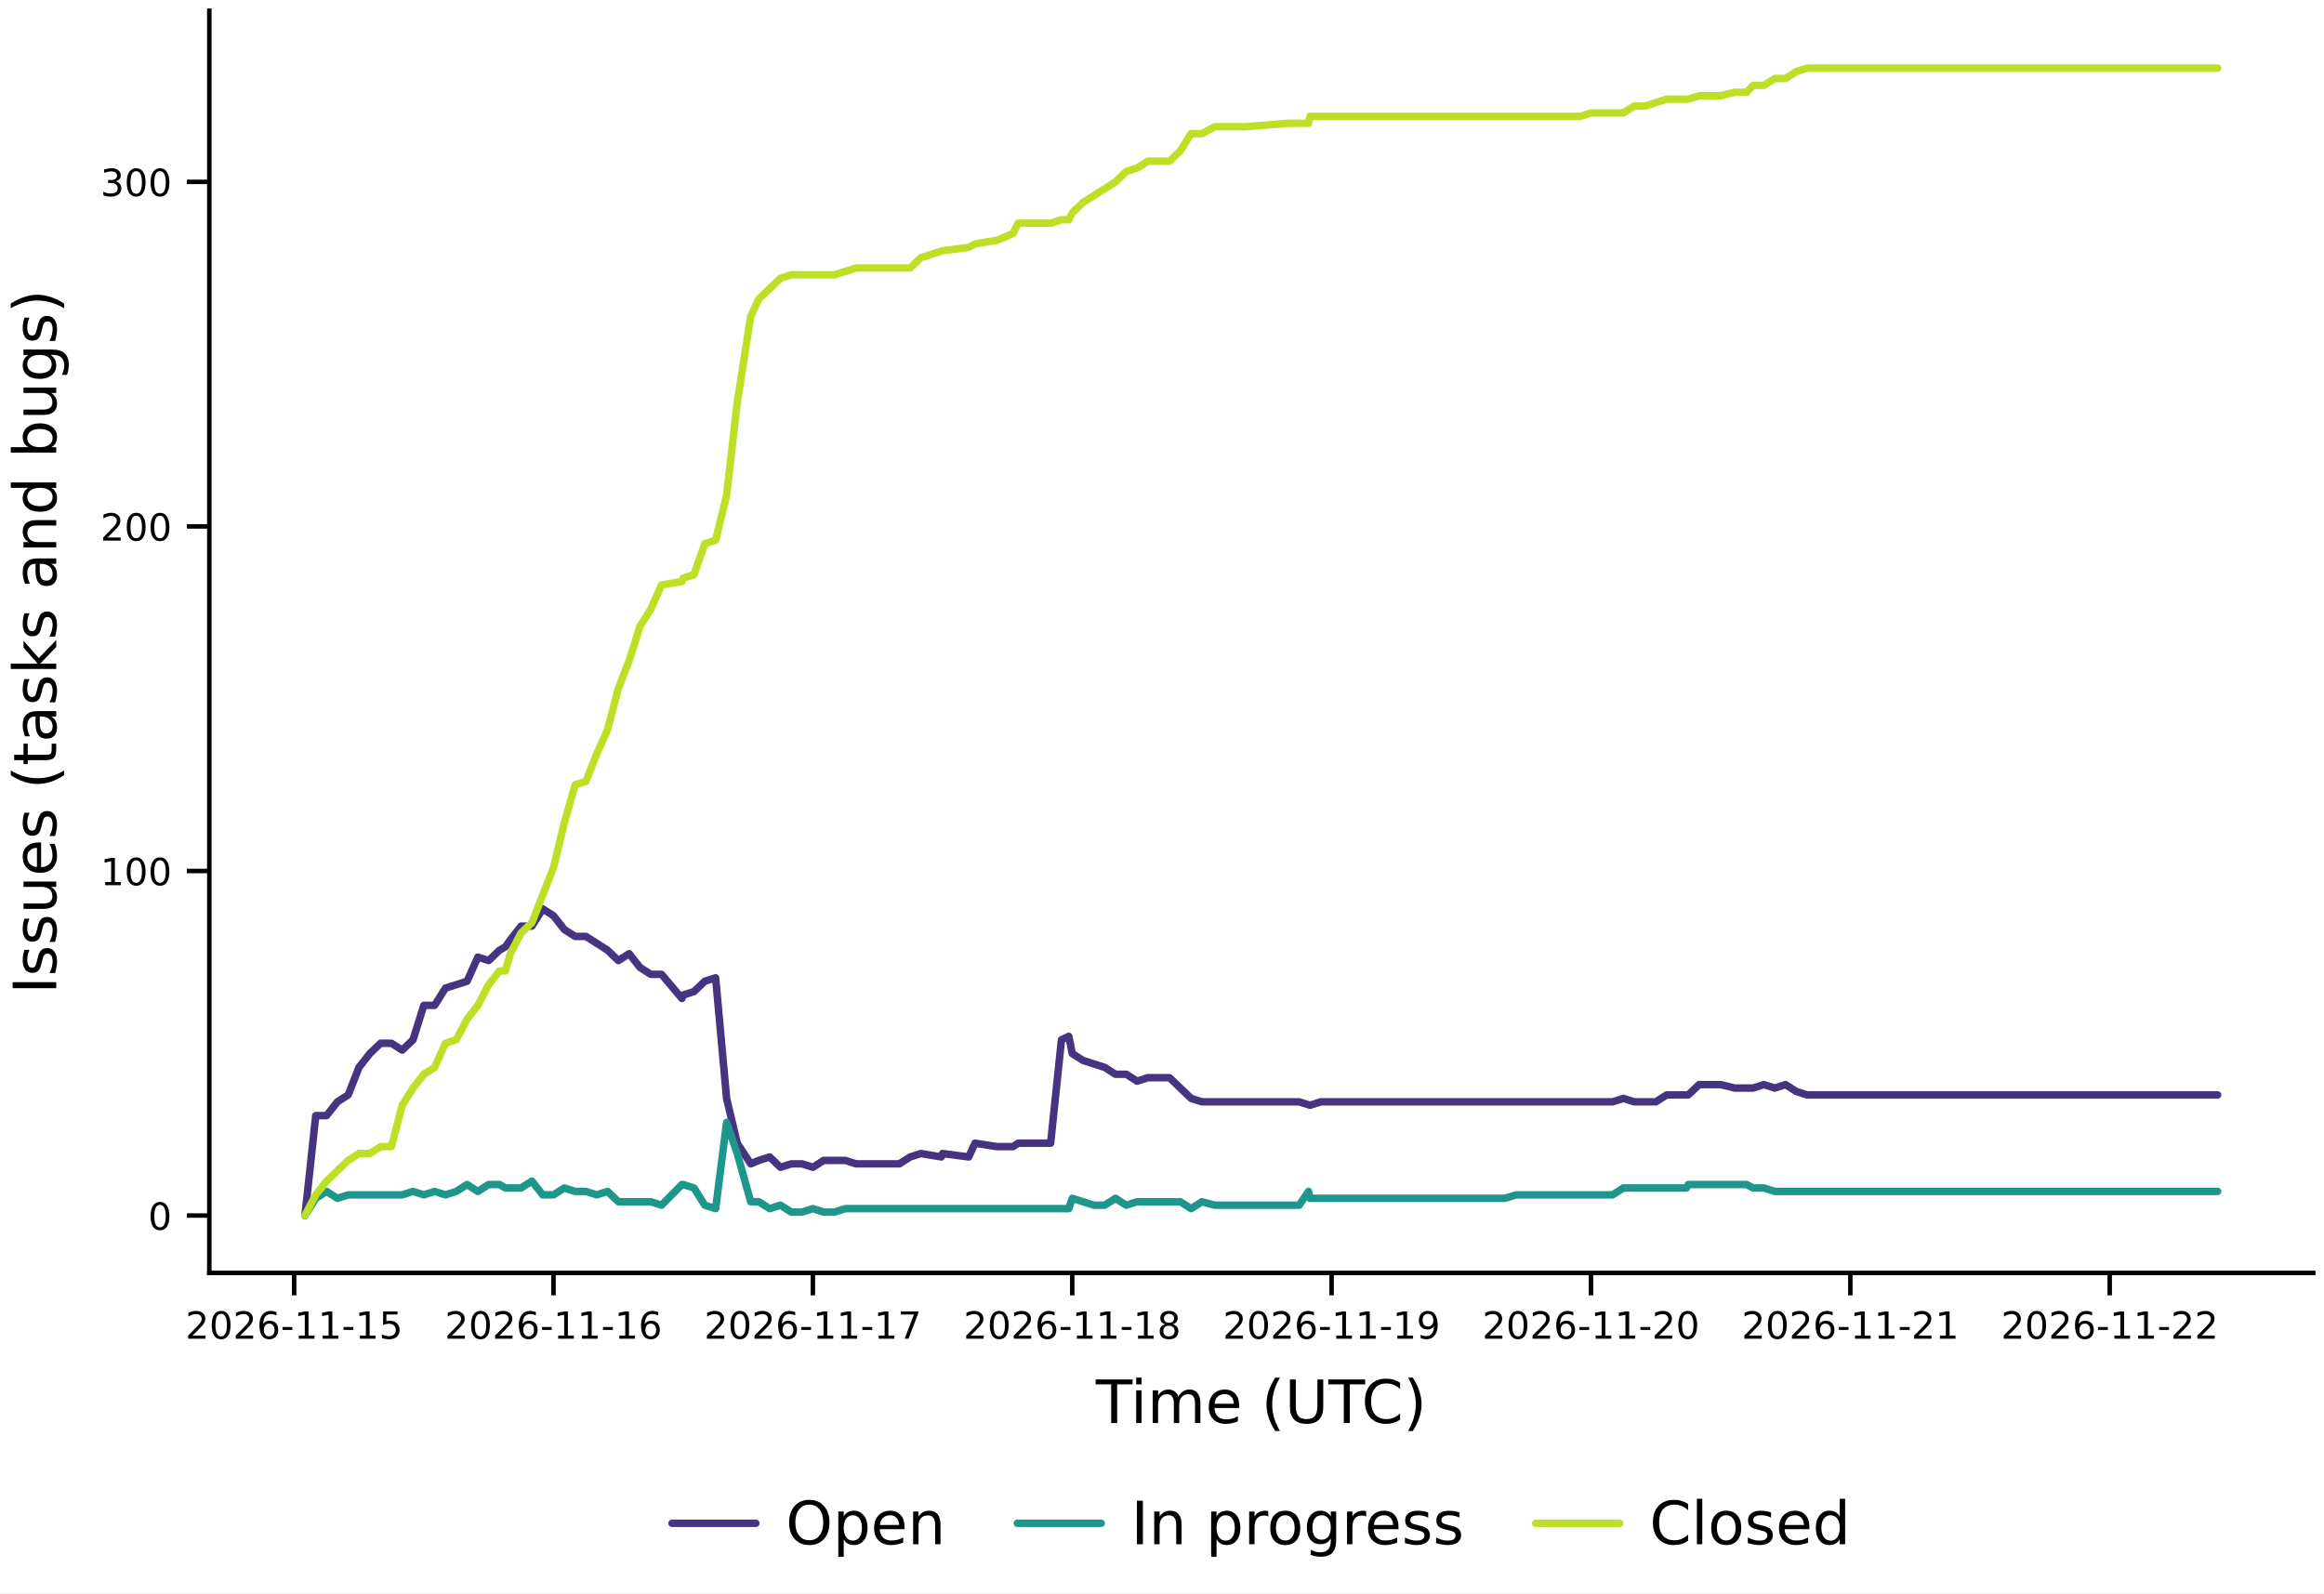
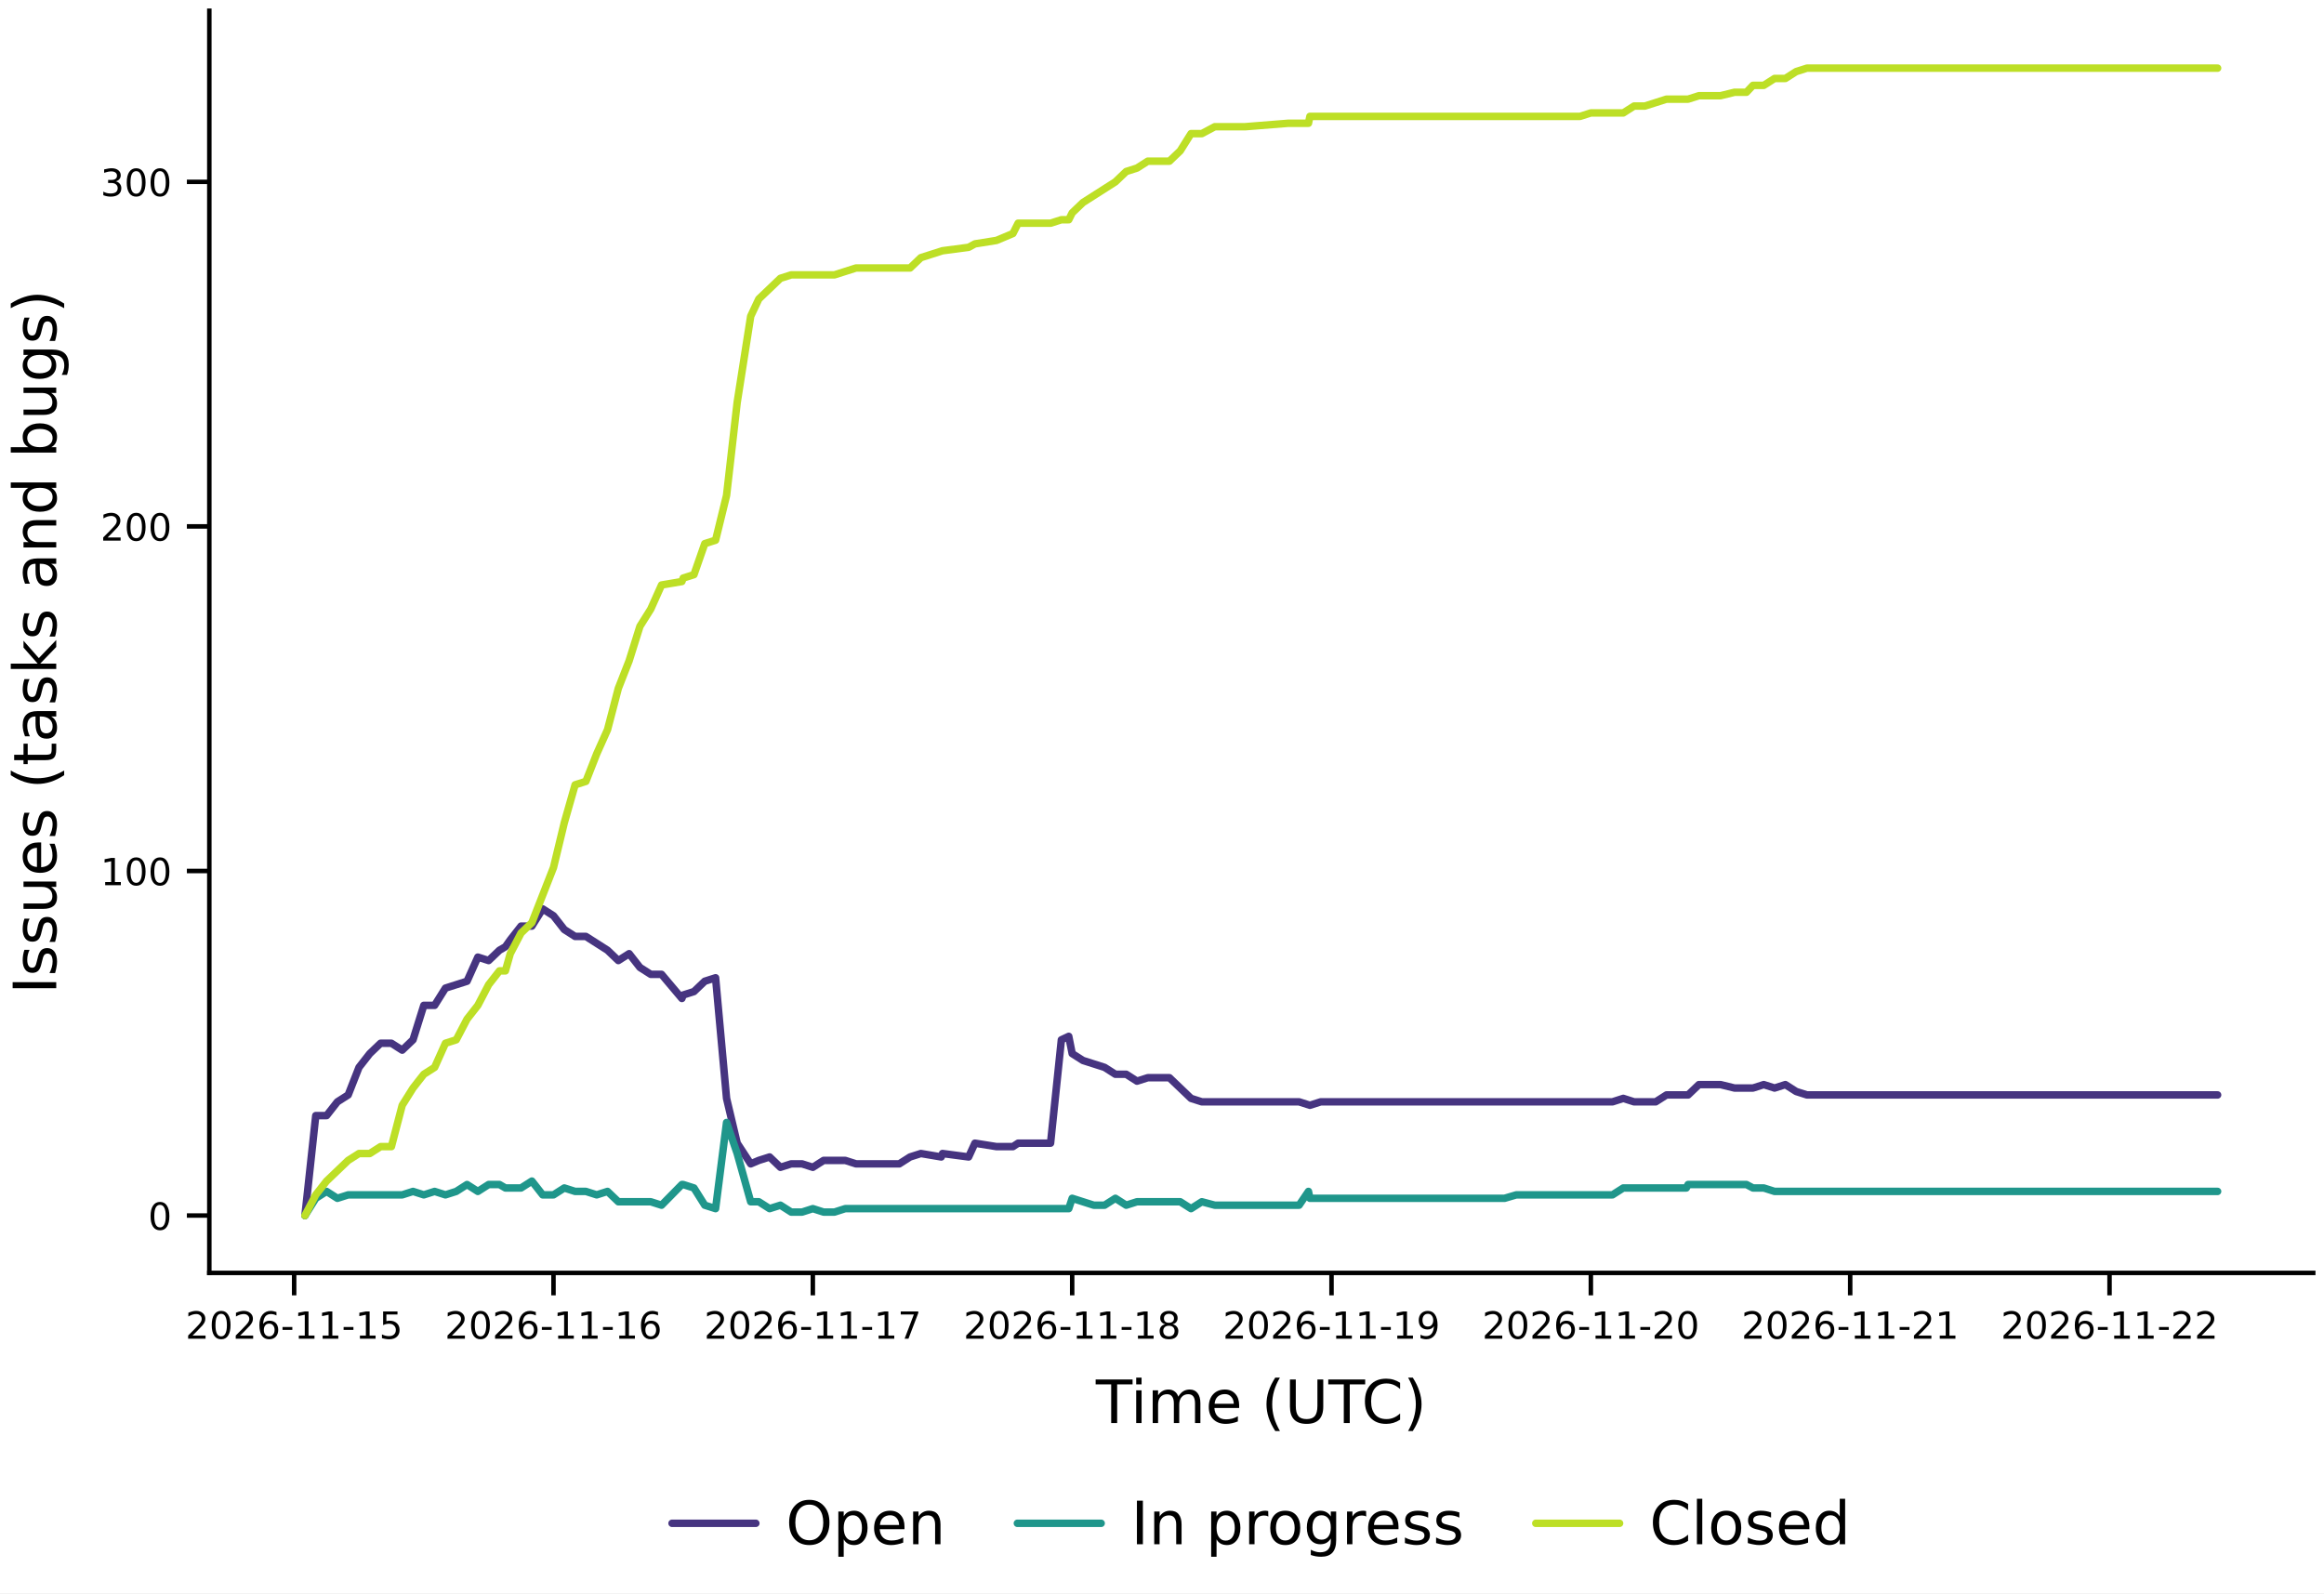
<svg xmlns="http://www.w3.org/2000/svg" xmlns:xlink="http://www.w3.org/1999/xlink" width="310.696pt" height="213.046pt" viewBox="0 0 310.696 213.046" version="1.1">
  <defs>
    <style type="text/css">*{stroke-linejoin: round; stroke-linecap: butt}</style>
  </defs>
  <g id="figure_1">
    <g id="patch_1">
      <path d="M -0 213.046  L 310.696 213.046  L 310.696 0  L -0 0  z " style="fill: #ffffff" />
    </g>
    <g id="axes_1">
      <g id="patch_2">
        <path d="M 27.984 170.203  L 309.256 170.203  L 309.256 1.44  L 27.984 1.44  z " style="fill: #ffffff" />
      </g>
      <g id="matplotlib.axis_1">
        <g id="xtick_1">
          <g id="line2d_1">
            <defs>
-               <path id="mf195c1a4f2" d="M 0 0  L 0 3  " style="stroke: #000000; stroke-width: 0.6" />
+               <path id="m5b05366d9b" d="M 0 0  L 0 3  " style="stroke: #000000; stroke-width: 0.6" />
            </defs>
            <g>
-               <use xlink:href="#mf195c1a4f2" x="39.325" y="170.203" style="stroke: #000000; stroke-width: 0.6" />
+               <use xlink:href="#m5b05366d9b" x="39.325" y="170.203" style="stroke: #000000; stroke-width: 0.6" />
            </g>
          </g>
          <g id="text_1">
-             <text style="font-size: 5px; font-family: 'DejaVu Sans', sans-serif; text-anchor: middle" x="39.325" y="179.002" transform="rotate(-0 39.32466 179.0017)">2026-11-15</text>
+             <text style="font-size: 5px; font-family: 'DejaVu Sans', sans-serif; text-anchor: middle" x="39.325" y="179.002" transform="rotate(-0 39.3248 179.0017)">2026-11-15</text>
          </g>
        </g>
        <g id="xtick_2">
          <g id="line2d_2">
            <g>
-               <use xlink:href="#mf195c1a4f2" x="73.999" y="170.203" style="stroke: #000000; stroke-width: 0.6" />
+               <use xlink:href="#m5b05366d9b" x="73.996" y="170.203" style="stroke: #000000; stroke-width: 0.6" />
            </g>
          </g>
          <g id="text_2">
-             <text style="font-size: 5px; font-family: 'DejaVu Sans', sans-serif; text-anchor: middle" x="73.999" y="179.002" transform="rotate(-0 73.99929 179.0017)">2026-11-16</text>
+             <text style="font-size: 5px; font-family: 'DejaVu Sans', sans-serif; text-anchor: middle" x="73.996" y="179.002" transform="rotate(-0 73.99617 179.0017)">2026-11-16</text>
          </g>
        </g>
        <g id="xtick_3">
          <g id="line2d_3">
            <g>
-               <use xlink:href="#mf195c1a4f2" x="108.674" y="170.203" style="stroke: #000000; stroke-width: 0.6" />
+               <use xlink:href="#m5b05366d9b" x="108.668" y="170.203" style="stroke: #000000; stroke-width: 0.6" />
            </g>
          </g>
          <g id="text_3">
-             <text style="font-size: 5px; font-family: 'DejaVu Sans', sans-serif; text-anchor: middle" x="108.674" y="179.002" transform="rotate(-0 108.6739 179.0017)">2026-11-17</text>
+             <text style="font-size: 5px; font-family: 'DejaVu Sans', sans-serif; text-anchor: middle" x="108.668" y="179.002" transform="rotate(-0 108.6675 179.0017)">2026-11-17</text>
          </g>
        </g>
        <g id="xtick_4">
          <g id="line2d_4">
            <g>
-               <use xlink:href="#mf195c1a4f2" x="143.349" y="170.203" style="stroke: #000000; stroke-width: 0.6" />
+               <use xlink:href="#m5b05366d9b" x="143.339" y="170.203" style="stroke: #000000; stroke-width: 0.6" />
            </g>
          </g>
          <g id="text_4">
-             <text style="font-size: 5px; font-family: 'DejaVu Sans', sans-serif; text-anchor: middle" x="143.349" y="179.002" transform="rotate(-0 143.3486 179.0017)">2026-11-18</text>
+             <text style="font-size: 5px; font-family: 'DejaVu Sans', sans-serif; text-anchor: middle" x="143.339" y="179.002" transform="rotate(-0 143.3389 179.0017)">2026-11-18</text>
          </g>
        </g>
        <g id="xtick_5">
          <g id="line2d_5">
            <g>
-               <use xlink:href="#mf195c1a4f2" x="178.023" y="170.203" style="stroke: #000000; stroke-width: 0.6" />
+               <use xlink:href="#m5b05366d9b" x="178.01" y="170.203" style="stroke: #000000; stroke-width: 0.6" />
            </g>
          </g>
          <g id="text_5">
-             <text style="font-size: 5px; font-family: 'DejaVu Sans', sans-serif; text-anchor: middle" x="178.023" y="179.002" transform="rotate(-0 178.0232 179.0017)">2026-11-19</text>
+             <text style="font-size: 5px; font-family: 'DejaVu Sans', sans-serif; text-anchor: middle" x="178.01" y="179.002" transform="rotate(-0 178.0103 179.0017)">2026-11-19</text>
          </g>
        </g>
        <g id="xtick_6">
          <g id="line2d_6">
            <g>
-               <use xlink:href="#mf195c1a4f2" x="212.698" y="170.203" style="stroke: #000000; stroke-width: 0.6" />
+               <use xlink:href="#m5b05366d9b" x="212.682" y="170.203" style="stroke: #000000; stroke-width: 0.6" />
            </g>
          </g>
          <g id="text_6">
-             <text style="font-size: 5px; font-family: 'DejaVu Sans', sans-serif; text-anchor: middle" x="212.698" y="179.002" transform="rotate(-0 212.6978 179.0017)">2026-11-20</text>
+             <text style="font-size: 5px; font-family: 'DejaVu Sans', sans-serif; text-anchor: middle" x="212.682" y="179.002" transform="rotate(-0 212.6816 179.0017)">2026-11-20</text>
          </g>
        </g>
        <g id="xtick_7">
          <g id="line2d_7">
            <g>
-               <use xlink:href="#mf195c1a4f2" x="247.372" y="170.203" style="stroke: #000000; stroke-width: 0.6" />
+               <use xlink:href="#m5b05366d9b" x="247.353" y="170.203" style="stroke: #000000; stroke-width: 0.6" />
            </g>
          </g>
          <g id="text_7">
-             <text style="font-size: 5px; font-family: 'DejaVu Sans', sans-serif; text-anchor: middle" x="247.372" y="179.002" transform="rotate(-0 247.3724 179.0017)">2026-11-21</text>
+             <text style="font-size: 5px; font-family: 'DejaVu Sans', sans-serif; text-anchor: middle" x="247.353" y="179.002" transform="rotate(-0 247.353 179.0017)">2026-11-21</text>
          </g>
        </g>
        <g id="xtick_8">
          <g id="line2d_8">
            <g>
-               <use xlink:href="#mf195c1a4f2" x="282.047" y="170.203" style="stroke: #000000; stroke-width: 0.6" />
+               <use xlink:href="#m5b05366d9b" x="282.024" y="170.203" style="stroke: #000000; stroke-width: 0.6" />
            </g>
          </g>
          <g id="text_8">
-             <text style="font-size: 5px; font-family: 'DejaVu Sans', sans-serif; text-anchor: middle" x="282.047" y="179.002" transform="rotate(-0 282.0471 179.0017)">2026-11-22</text>
+             <text style="font-size: 5px; font-family: 'DejaVu Sans', sans-serif; text-anchor: middle" x="282.024" y="179.002" transform="rotate(-0 282.0244 179.0017)">2026-11-22</text>
          </g>
        </g>
        <g id="text_9">
          <text style="font-size: 8px; font-family: 'DejaVu Sans', sans-serif; text-anchor: middle" x="168.62" y="190.282" transform="rotate(-0 168.6201 190.2816)">Time (UTC)</text>
        </g>
      </g>
      <g id="matplotlib.axis_2">
        <g id="ytick_1">
          <g id="line2d_9">
            <defs>
-               <path id="m958b12ce56" d="M 0 0  L -3 0  " style="stroke: #000000; stroke-width: 0.6" />
+               <path id="m260d1bb84b" d="M 0 0  L -3 0  " style="stroke: #000000; stroke-width: 0.6" />
            </defs>
            <g>
-               <use xlink:href="#m958b12ce56" x="27.984" y="162.532" style="stroke: #000000; stroke-width: 0.6" />
+               <use xlink:href="#m260d1bb84b" x="27.984" y="162.532" style="stroke: #000000; stroke-width: 0.6" />
            </g>
          </g>
          <g id="text_10">
            <text style="font-size: 5px; font-family: 'DejaVu Sans', sans-serif; text-anchor: end" x="22.984" y="164.431" transform="rotate(-0 22.98438 164.4312)">0</text>
          </g>
        </g>
        <g id="ytick_2">
          <g id="line2d_10">
            <g>
-               <use xlink:href="#m958b12ce56" x="27.984" y="116.46" style="stroke: #000000; stroke-width: 0.6" />
+               <use xlink:href="#m260d1bb84b" x="27.984" y="116.46" style="stroke: #000000; stroke-width: 0.6" />
            </g>
          </g>
          <g id="text_11">
            <text style="font-size: 5px; font-family: 'DejaVu Sans', sans-serif; text-anchor: end" x="22.984" y="118.359" transform="rotate(-0 22.98438 118.3589)">100</text>
          </g>
        </g>
        <g id="ytick_3">
          <g id="line2d_11">
            <g>
-               <use xlink:href="#m958b12ce56" x="27.984" y="70.387" style="stroke: #000000; stroke-width: 0.6" />
+               <use xlink:href="#m260d1bb84b" x="27.984" y="70.387" style="stroke: #000000; stroke-width: 0.6" />
            </g>
          </g>
          <g id="text_12">
            <text style="font-size: 5px; font-family: 'DejaVu Sans', sans-serif; text-anchor: end" x="22.984" y="72.287" transform="rotate(-0 22.98438 72.28662)">200</text>
          </g>
        </g>
        <g id="ytick_4">
          <g id="line2d_12">
            <g>
-               <use xlink:href="#m958b12ce56" x="27.984" y="24.315" style="stroke: #000000; stroke-width: 0.6" />
+               <use xlink:href="#m260d1bb84b" x="27.984" y="24.315" style="stroke: #000000; stroke-width: 0.6" />
            </g>
          </g>
          <g id="text_13">
            <text style="font-size: 5px; font-family: 'DejaVu Sans', sans-serif; text-anchor: end" x="22.984" y="26.214" transform="rotate(-0 22.98438 26.21431)">300</text>
          </g>
        </g>
        <g id="text_14">
          <text style="font-size: 8px; font-family: 'DejaVu Sans', sans-serif; text-anchor: middle" x="7.519" y="85.821" transform="rotate(-90 7.51875 85.82143)">Issues (tasks and bugs)</text>
        </g>
      </g>
      <g id="line2d_13">
-         <path d="M 40.769 162.532  L 42.214 149.171  L 43.659 149.171  L 45.104 147.328  L 46.549 146.407  L 47.993 142.721  L 49.438 140.878  L 50.883 139.496  L 52.328 139.496  L 53.772 140.417  L 55.217 139.035  L 56.662 134.428  L 58.107 134.428  L 59.552 132.124  L 62.441 131.203  L 63.886 127.978  L 65.331 128.438  L 66.775 127.056  L 67.57 126.595  L 68.22 125.674  L 69.665 123.831  L 71.11 123.831  L 72.555 121.527  L 73.999 122.449  L 75.444 124.292  L 76.889 125.213  L 78.334 125.213  L 81.223 127.056  L 82.668 128.438  L 84.113 127.517  L 85.558 129.36  L 87.002 130.281  L 88.447 130.281  L 91.168 133.506  L 91.337 133.046  L 92.781 132.585  L 94.226 131.203  L 95.671 130.742  L 97.14 146.867  L 98.56 152.857  L 100.366 155.621  L 101.45 155.16  L 102.895 154.7  L 104.34 156.082  L 105.784 155.621  L 107.229 155.621  L 108.674 156.082  L 110.119 155.16  L 113.008 155.16  L 114.453 155.621  L 120.232 155.621  L 121.677 154.7  L 123.122 154.239  L 125.843 154.7  L 126.011 154.239  L 129.503 154.7  L 130.346 152.857  L 133.235 153.317  L 135.426 153.317  L 136.125 152.857  L 140.459 152.857  L 141.904 139.035  L 142.891 138.574  L 143.349 140.878  L 144.793 141.799  L 147.683 142.721  L 149.128 143.642  L 150.572 143.642  L 152.017 144.564  L 153.462 144.103  L 156.352 144.103  L 159.241 146.867  L 160.686 147.328  L 173.689 147.328  L 175.134 147.789  L 176.578 147.328  L 215.587 147.328  L 217.032 146.867  L 218.477 147.328  L 221.366 147.328  L 222.811 146.407  L 225.701 146.407  L 227.146 145.024  L 230.035 145.024  L 231.913 145.485  L 234.369 145.485  L 235.814 145.024  L 237.259 145.485  L 238.704 145.024  L 240.149 145.946  L 241.593 146.407  L 296.471 146.407  L 296.471 146.407  " clip-path="url(#p64b5f021e8)" style="fill: none; stroke: #463480; stroke-linecap: round" />
+         <path d="M 40.769 162.532  L 42.214 149.171  L 43.659 149.171  L 45.103 147.328  L 46.548 146.407  L 47.993 142.721  L 49.437 140.878  L 50.882 139.496  L 52.327 139.496  L 53.771 140.417  L 55.216 139.035  L 56.66 134.428  L 58.105 134.428  L 59.55 132.124  L 62.439 131.203  L 63.884 127.978  L 65.328 128.438  L 66.773 127.056  L 67.568 126.595  L 68.218 125.674  L 69.662 123.831  L 71.107 123.831  L 72.552 121.527  L 73.996 122.449  L 75.441 124.292  L 76.885 125.213  L 78.33 125.213  L 81.219 127.056  L 82.664 128.438  L 84.109 127.517  L 85.553 129.36  L 86.998 130.281  L 88.443 130.281  L 91.163 133.506  L 91.332 133.046  L 92.776 132.585  L 94.221 131.203  L 95.666 130.742  L 97.134 146.867  L 98.555 152.857  L 100.361 155.621  L 101.444 155.16  L 102.889 154.7  L 104.334 156.082  L 105.778 155.621  L 107.223 155.621  L 108.668 156.082  L 110.112 155.16  L 113.001 155.16  L 114.446 155.621  L 120.225 155.621  L 121.669 154.7  L 123.114 154.239  L 125.835 154.7  L 126.003 154.239  L 129.494 154.7  L 130.337 152.857  L 133.226 153.317  L 135.417 153.317  L 136.116 152.857  L 140.45 152.857  L 141.894 139.035  L 142.881 138.574  L 143.339 140.878  L 144.784 141.799  L 147.673 142.721  L 149.117 143.642  L 150.562 143.642  L 152.007 144.564  L 153.451 144.103  L 156.341 144.103  L 159.23 146.867  L 160.675 147.328  L 173.676 147.328  L 175.121 147.789  L 176.566 147.328  L 215.571 147.328  L 217.016 146.867  L 218.46 147.328  L 221.349 147.328  L 222.794 146.407  L 225.683 146.407  L 227.128 145.024  L 230.017 145.024  L 231.895 145.485  L 234.351 145.485  L 235.796 145.024  L 237.241 145.485  L 238.685 145.024  L 240.13 145.946  L 241.574 146.407  L 296.471 146.407  L 296.471 146.407  " clip-path="url(#p3485ba3552)" style="fill: none; stroke: #463480; stroke-linecap: round" />
      </g>
      <g id="line2d_14">
-         <path d="M 40.769 162.532  L 42.214 160.228  L 43.659 159.307  L 45.104 160.228  L 46.549 159.767  L 53.772 159.767  L 55.217 159.307  L 56.662 159.767  L 58.107 159.307  L 59.552 159.767  L 60.996 159.307  L 62.441 158.385  L 63.886 159.307  L 65.331 158.385  L 66.775 158.385  L 67.57 158.846  L 69.665 158.846  L 71.11 157.925  L 72.555 159.767  L 73.999 159.767  L 75.444 158.846  L 76.889 159.307  L 78.334 159.307  L 79.778 159.767  L 81.223 159.307  L 82.668 160.689  L 87.002 160.689  L 88.447 161.15  L 91.168 158.385  L 91.337 158.385  L 92.781 158.846  L 94.226 161.15  L 95.671 161.61  L 97.14 150.092  L 98.56 154.239  L 100.366 160.689  L 101.45 160.689  L 102.895 161.61  L 104.34 161.15  L 105.784 162.071  L 107.229 162.071  L 108.674 161.61  L 110.119 162.071  L 111.563 162.071  L 113.008 161.61  L 142.891 161.61  L 143.349 160.228  L 146.238 161.15  L 147.683 161.15  L 149.128 160.228  L 150.572 161.15  L 152.017 160.689  L 157.796 160.689  L 159.241 161.61  L 160.686 160.689  L 162.42 161.15  L 173.689 161.15  L 174.941 159.307  L 175.134 160.228  L 201.164 160.228  L 202.729 159.767  L 215.587 159.767  L 217.032 158.846  L 225.46 158.846  L 225.701 158.385  L 233.503 158.385  L 234.369 158.846  L 235.814 158.846  L 237.259 159.307  L 296.471 159.307  L 296.471 159.307  " clip-path="url(#p64b5f021e8)" style="fill: none; stroke: #1f968b; stroke-linecap: round" />
+         <path d="M 40.769 162.532  L 42.214 160.228  L 43.659 159.307  L 45.103 160.228  L 46.548 159.767  L 53.771 159.767  L 55.216 159.307  L 56.66 159.767  L 58.105 159.307  L 59.55 159.767  L 60.994 159.307  L 62.439 158.385  L 63.884 159.307  L 65.328 158.385  L 66.773 158.385  L 67.568 158.846  L 69.662 158.846  L 71.107 157.925  L 72.552 159.767  L 73.996 159.767  L 75.441 158.846  L 76.885 159.307  L 78.33 159.307  L 79.775 159.767  L 81.219 159.307  L 82.664 160.689  L 86.998 160.689  L 88.443 161.15  L 91.163 158.385  L 91.332 158.385  L 92.776 158.846  L 94.221 161.15  L 95.666 161.61  L 97.134 150.092  L 98.555 154.239  L 100.361 160.689  L 101.444 160.689  L 102.889 161.61  L 104.334 161.15  L 105.778 162.071  L 107.223 162.071  L 108.668 161.61  L 110.112 162.071  L 111.557 162.071  L 113.001 161.61  L 142.881 161.61  L 143.339 160.228  L 146.228 161.15  L 147.673 161.15  L 149.117 160.228  L 150.562 161.15  L 152.007 160.689  L 157.785 160.689  L 159.23 161.61  L 160.675 160.689  L 162.408 161.15  L 173.676 161.15  L 174.928 159.307  L 175.121 160.228  L 201.149 160.228  L 202.714 159.767  L 215.571 159.767  L 217.016 158.846  L 225.443 158.846  L 225.683 158.385  L 233.484 158.385  L 234.351 158.846  L 235.796 158.846  L 237.241 159.307  L 296.471 159.307  L 296.471 159.307  " clip-path="url(#p3485ba3552)" style="fill: none; stroke: #1f968b; stroke-linecap: round" />
      </g>
      <g id="line2d_15">
-         <path d="M 40.769 162.532  L 42.214 159.767  L 43.659 157.925  L 46.549 155.16  L 47.993 154.239  L 49.438 154.239  L 50.883 153.317  L 52.328 153.317  L 53.772 147.789  L 55.217 145.485  L 56.662 143.642  L 58.107 142.721  L 59.552 139.496  L 60.996 139.035  L 62.441 136.271  L 63.886 134.428  L 65.331 131.663  L 66.775 129.82  L 67.57 129.82  L 68.22 127.517  L 69.665 124.753  L 71.11 123.37  L 73.999 115.999  L 75.444 110.009  L 76.889 104.941  L 78.334 104.481  L 79.778 100.795  L 81.223 97.57  L 82.668 92.041  L 84.113 88.355  L 85.558 83.748  L 87.002 81.445  L 88.447 78.22  L 91.168 77.759  L 91.337 77.298  L 92.781 76.837  L 94.226 72.691  L 95.671 72.23  L 97.14 66.241  L 98.56 53.801  L 100.366 42.283  L 101.45 39.979  L 104.34 37.215  L 105.784 36.754  L 111.563 36.754  L 114.453 35.833  L 121.677 35.833  L 123.122 34.451  L 126.011 33.529  L 129.503 33.069  L 130.346 32.608  L 133.235 32.147  L 135.426 31.226  L 136.125 29.844  L 140.459 29.844  L 141.904 29.383  L 142.891 29.383  L 143.349 28.461  L 144.793 27.079  L 149.128 24.315  L 150.572 22.933  L 152.017 22.472  L 153.462 21.551  L 156.352 21.551  L 157.796 20.168  L 159.241 17.865  L 160.686 17.865  L 162.42 16.943  L 166.465 16.943  L 172.244 16.483  L 174.941 16.483  L 175.134 15.561  L 211.253 15.561  L 212.698 15.1  L 217.032 15.1  L 218.477 14.179  L 219.922 14.179  L 222.811 13.258  L 225.701 13.258  L 227.146 12.797  L 230.035 12.797  L 231.913 12.336  L 233.503 12.336  L 234.369 11.415  L 235.814 11.415  L 237.259 10.493  L 238.704 10.493  L 240.149 9.572  L 241.593 9.111  L 296.471 9.111  L 296.471 9.111  " clip-path="url(#p64b5f021e8)" style="fill: none; stroke: #bddf26; stroke-linecap: round" />
+         <path d="M 40.769 162.532  L 42.214 159.767  L 43.659 157.925  L 46.548 155.16  L 47.993 154.239  L 49.437 154.239  L 50.882 153.317  L 52.327 153.317  L 53.771 147.789  L 55.216 145.485  L 56.66 143.642  L 58.105 142.721  L 59.55 139.496  L 60.994 139.035  L 62.439 136.271  L 63.884 134.428  L 65.328 131.663  L 66.773 129.82  L 67.568 129.82  L 68.218 127.517  L 69.662 124.753  L 71.107 123.37  L 73.996 115.999  L 75.441 110.009  L 76.885 104.941  L 78.33 104.481  L 79.775 100.795  L 81.219 97.57  L 82.664 92.041  L 84.109 88.355  L 85.553 83.748  L 86.998 81.445  L 88.443 78.22  L 91.163 77.759  L 91.332 77.298  L 92.776 76.837  L 94.221 72.691  L 95.666 72.23  L 97.134 66.241  L 98.555 53.801  L 100.361 42.283  L 101.444 39.979  L 104.334 37.215  L 105.778 36.754  L 111.557 36.754  L 114.446 35.833  L 121.669 35.833  L 123.114 34.451  L 126.003 33.529  L 129.494 33.069  L 130.337 32.608  L 133.226 32.147  L 135.417 31.226  L 136.116 29.844  L 140.45 29.844  L 141.894 29.383  L 142.881 29.383  L 143.339 28.461  L 144.784 27.079  L 149.117 24.315  L 150.562 22.933  L 152.007 22.472  L 153.451 21.551  L 156.341 21.551  L 157.785 20.168  L 159.23 17.865  L 160.675 17.865  L 162.408 16.943  L 166.453 16.943  L 172.232 16.483  L 174.928 16.483  L 175.121 15.561  L 211.237 15.561  L 212.682 15.1  L 217.016 15.1  L 218.46 14.179  L 219.905 14.179  L 222.794 13.258  L 225.683 13.258  L 227.128 12.797  L 230.017 12.797  L 231.895 12.336  L 233.484 12.336  L 234.351 11.415  L 235.796 11.415  L 237.241 10.493  L 238.685 10.493  L 240.13 9.572  L 241.574 9.111  L 296.471 9.111  L 296.471 9.111  " clip-path="url(#p3485ba3552)" style="fill: none; stroke: #bddf26; stroke-linecap: round" />
      </g>
      <g id="patch_3">
        <path d="M 27.984 170.203  L 27.984 1.44  " style="fill: none; stroke: #000000; stroke-width: 0.6; stroke-linejoin: miter; stroke-linecap: square" />
      </g>
      <g id="patch_4">
        <path d="M 27.984 170.203  L 309.256 170.203  " style="fill: none; stroke: #000000; stroke-width: 0.6; stroke-linejoin: miter; stroke-linecap: square" />
      </g>
      <g id="legend_1">
        <g id="line2d_16">
          <path d="M 89.846 203.684  L 95.446 203.684  L 101.046 203.684  " style="fill: none; stroke: #463480; stroke-linecap: round" />
        </g>
        <g id="text_15">
          <text style="font-size: 8px; font-family: 'DejaVu Sans', sans-serif; text-anchor: start" x="105.046" y="206.484" transform="rotate(-0 105.0457 206.4837)">Open</text>
        </g>
        <g id="line2d_17">
          <path d="M 136.014 203.684  L 141.614 203.684  L 147.214 203.684  " style="fill: none; stroke: #1f968b; stroke-linecap: round" />
        </g>
        <g id="text_16">
          <text style="font-size: 8px; font-family: 'DejaVu Sans', sans-serif; text-anchor: start" x="151.214" y="206.484" transform="rotate(-0 151.2145 206.4837)">In progress</text>
        </g>
        <g id="line2d_18">
          <path d="M 205.322 203.684  L 210.922 203.684  L 216.522 203.684  " style="fill: none; stroke: #bddf26; stroke-linecap: round" />
        </g>
        <g id="text_17">
          <text style="font-size: 8px; font-family: 'DejaVu Sans', sans-serif; text-anchor: start" x="220.522" y="206.484" transform="rotate(-0 220.522 206.4837)">Closed</text>
        </g>
      </g>
    </g>
  </g>
  <defs>
-     <clipPath id="p64b5f021e8">
+     <clipPath id="p3485ba3552">
      <rect x="27.984" y="1.44" width="281.271" height="168.763" />
    </clipPath>
  </defs>
</svg>
